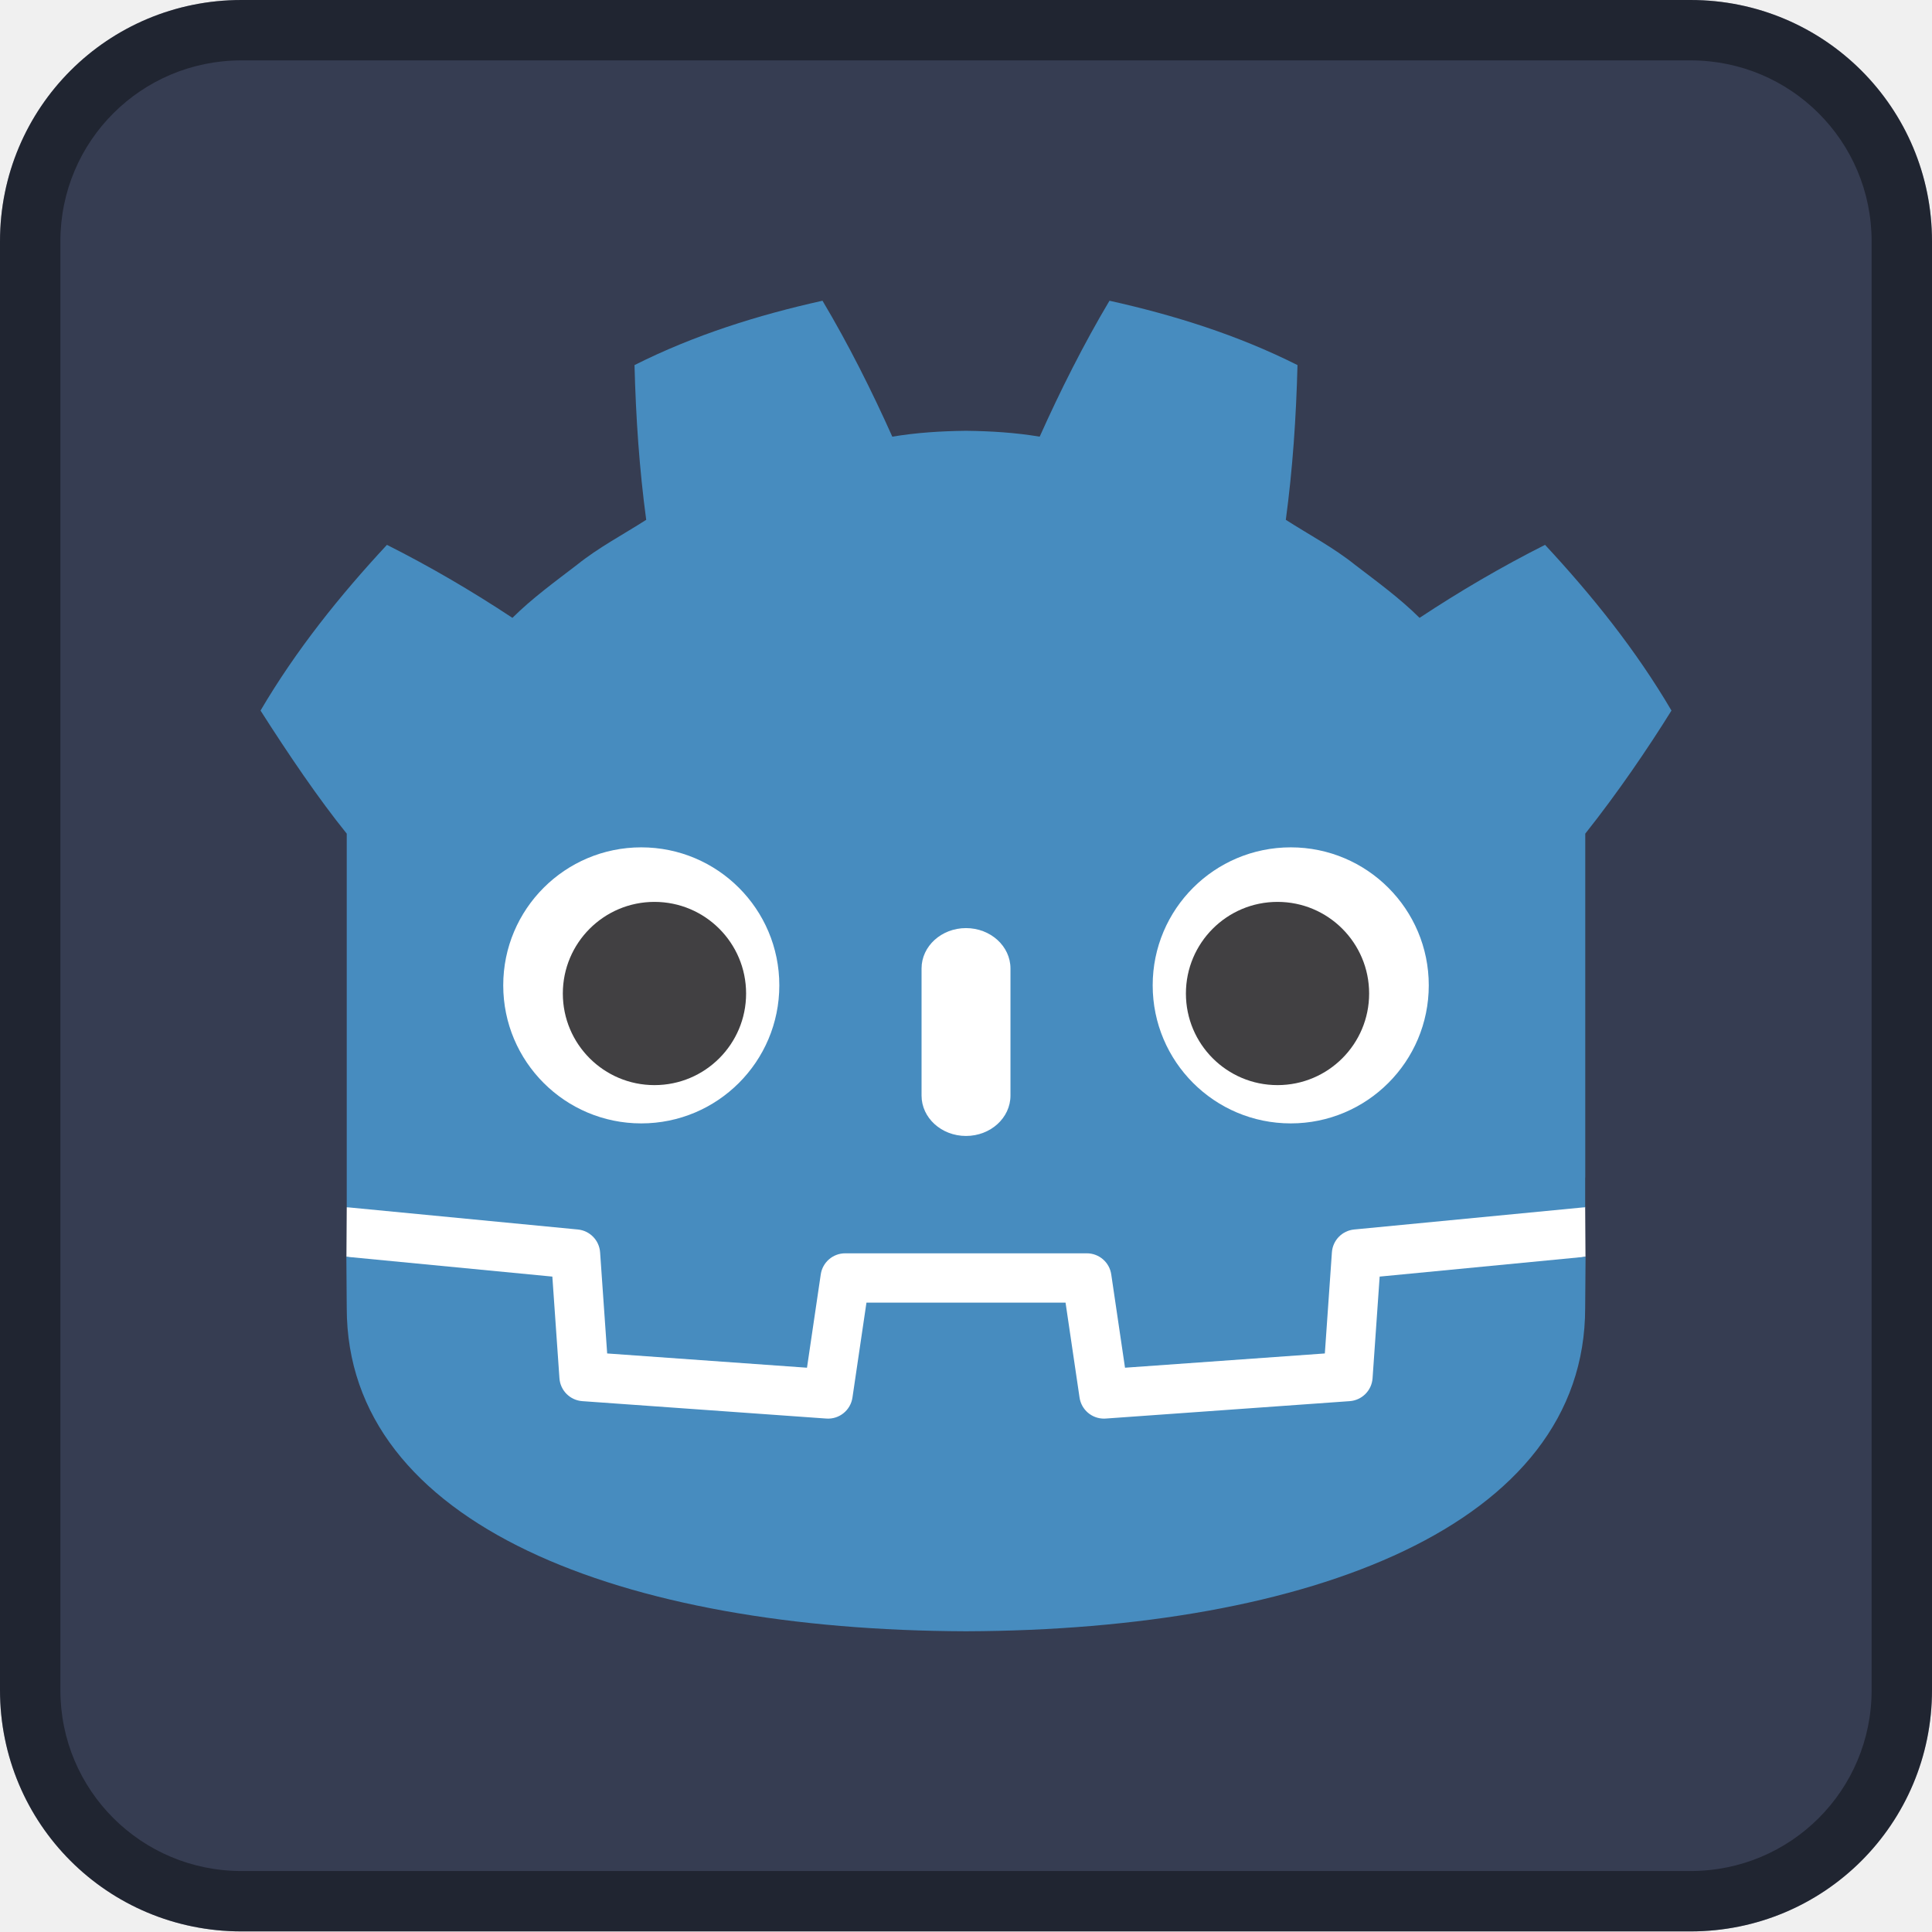
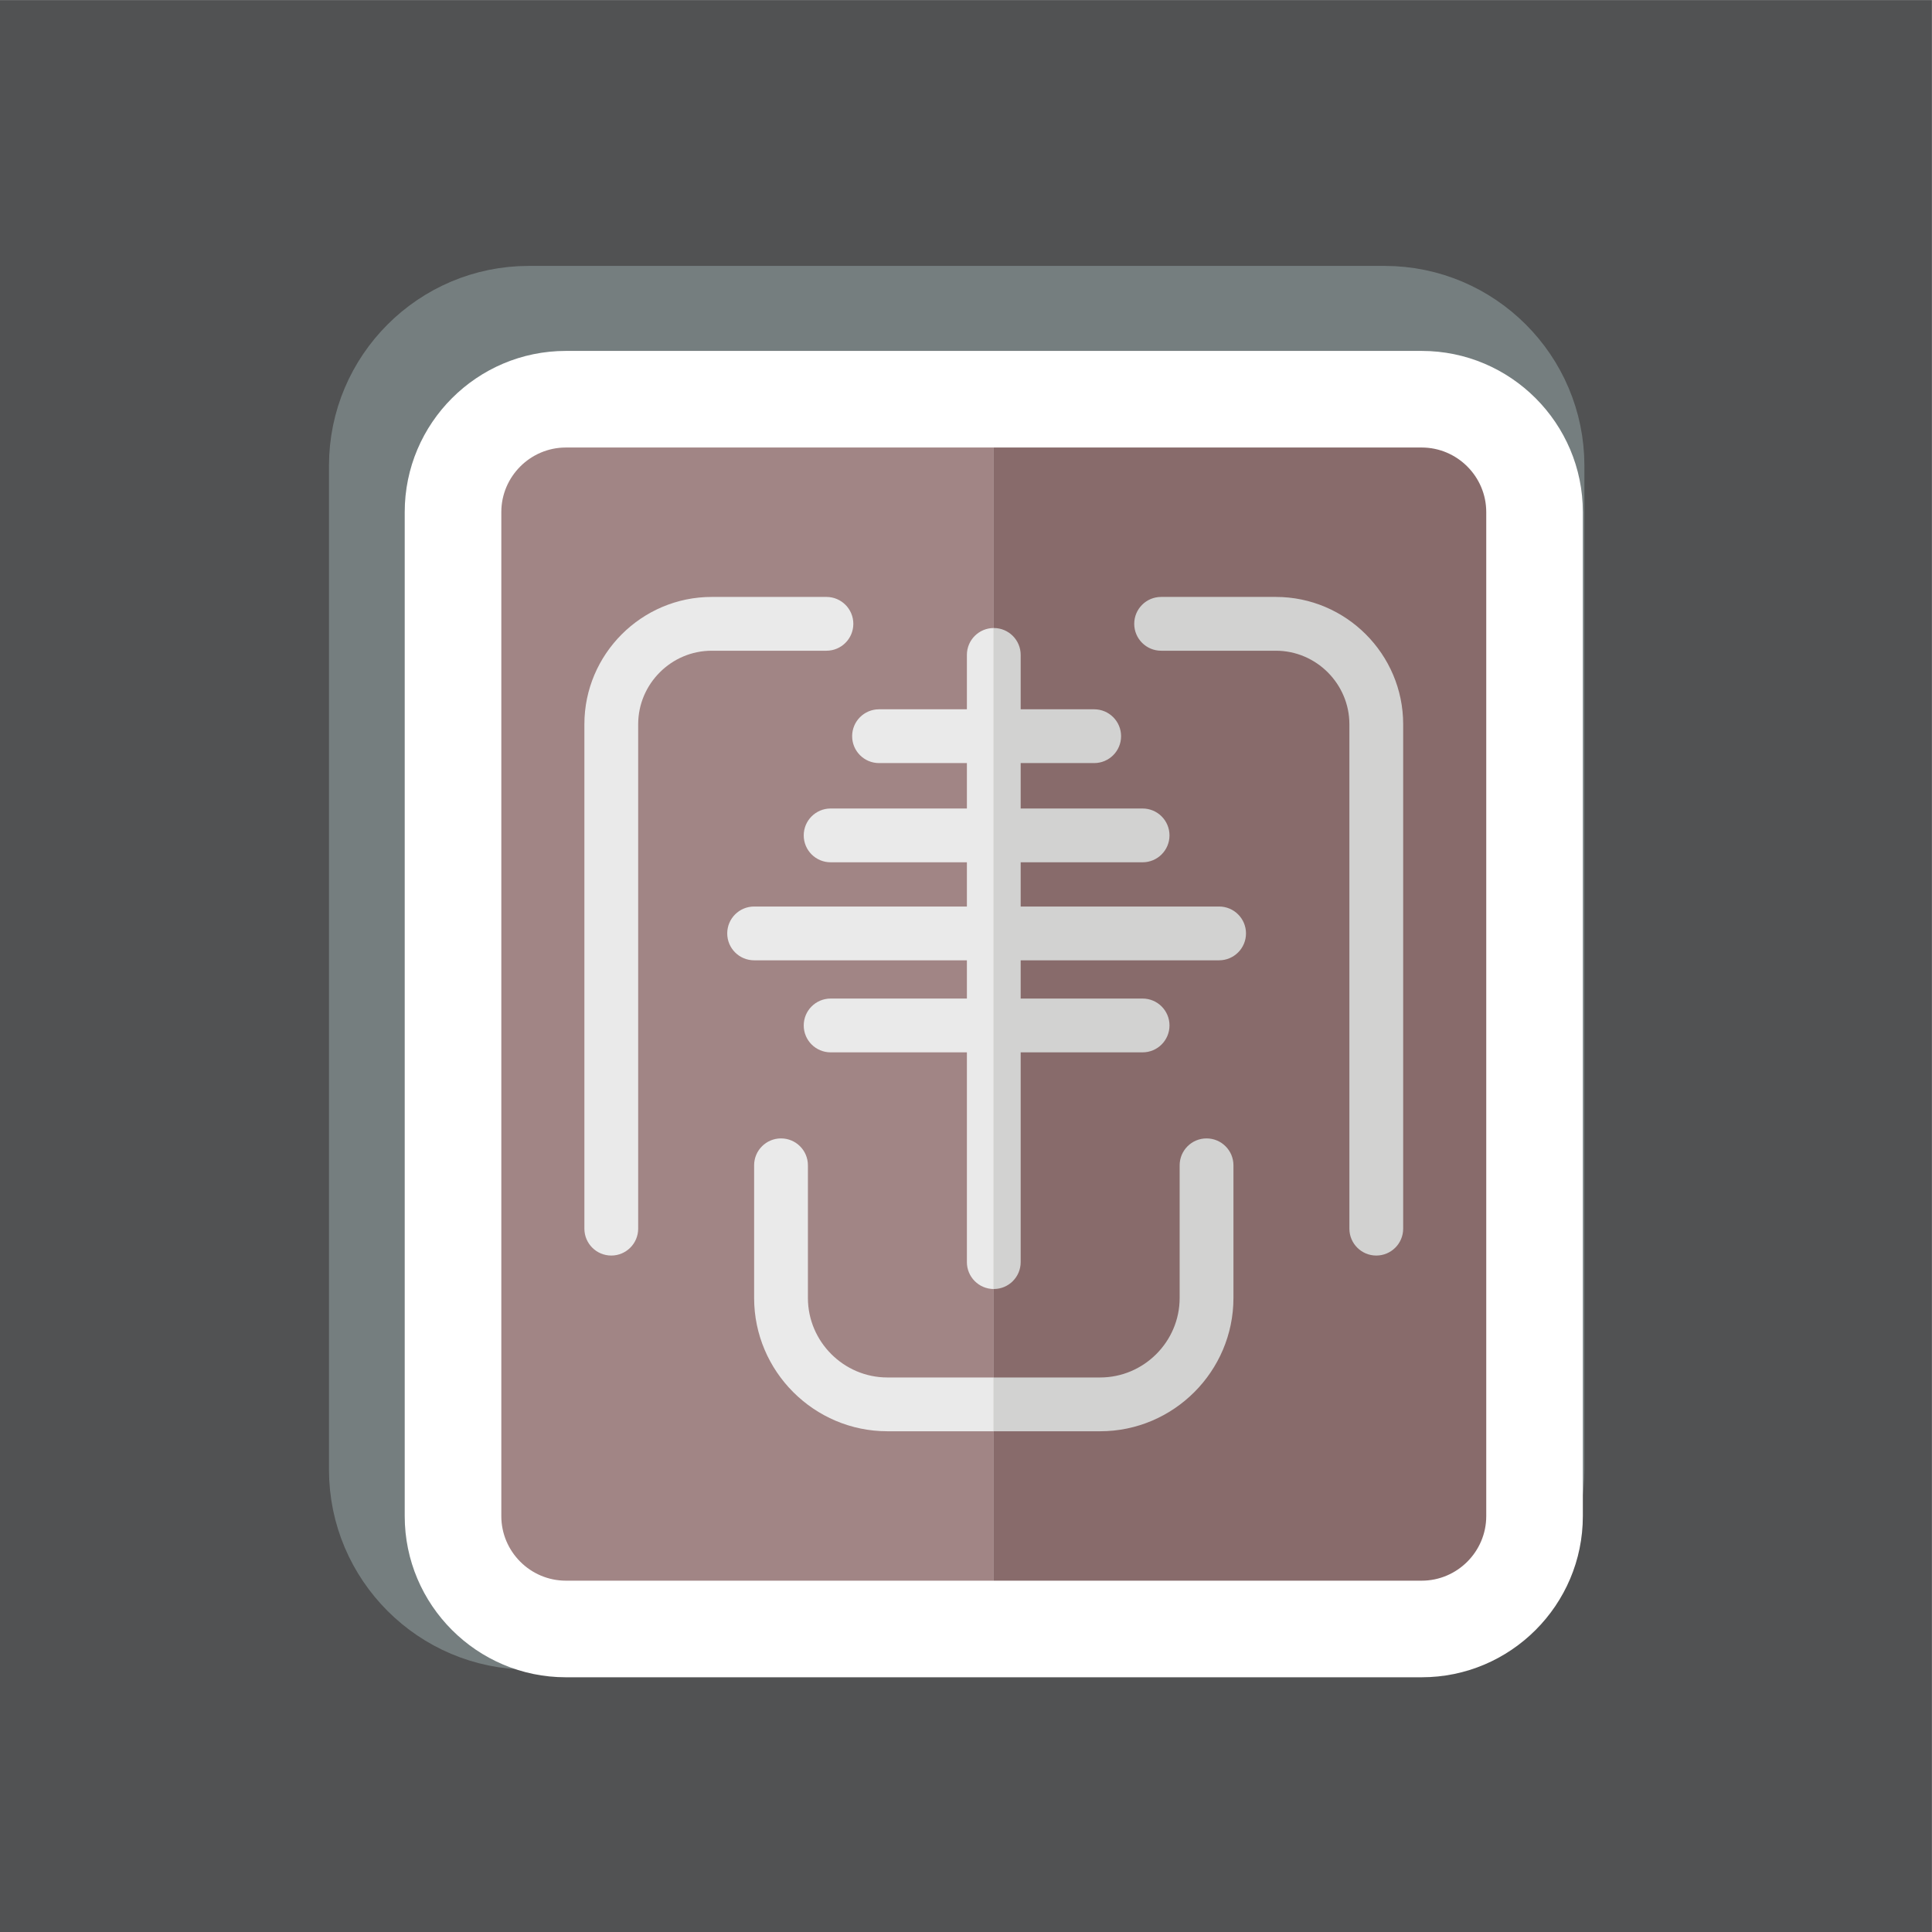
- <svg xmlns="http://www.w3.org/2000/svg" height="128" width="128">
-   <g transform="translate(32 32)">
-     <path d="m-16-32c-8.86 0-16 7.13-16 15.99v95.98c0 8.86 7.13 15.99 16 15.99h96c8.86 0 16-7.13 16-15.99v-95.98c0-8.85-7.14-15.99-16-15.99z" fill="#363d52" />
-     <path d="m-16-32c-8.86 0-16 7.13-16 15.99v95.98c0 8.86 7.13 15.99 16 15.99h96c8.86 0 16-7.13 16-15.99v-95.98c0-8.85-7.14-15.99-16-15.99zm0 4h96c6.64 0 12 5.35 12 11.99v95.98c0 6.64-5.35 11.99-12 11.99h-96c-6.64 0-12-5.35-12-11.99v-95.98c0-6.64 5.36-11.99 12-11.99z" fill-opacity=".4" />
-   </g>
-   <g stroke-width="9.927" transform="matrix(.1007308 0 0 .1007308 12.42592 2.256365)">
-     <path d="m0 0s-.325 1.994-.515 1.976l-36.182-3.491c-2.879-.278-5.115-2.574-5.317-5.459l-.994-14.247-27.992-1.997-1.904 12.912c-.424 2.872-2.932 5.037-5.835 5.037h-38.188c-2.902 0-5.41-2.165-5.834-5.037l-1.905-12.912-27.992 1.997-.994 14.247c-.202 2.886-2.438 5.182-5.317 5.46l-36.2 3.49c-.187.018-.324-1.978-.511-1.978l-.049-7.83 30.658-4.944 1.004-14.374c.203-2.91 2.551-5.263 5.463-5.472l38.551-2.75c.146-.01.29-.016.434-.016 2.897 0 5.401 2.166 5.825 5.038l1.959 13.286h28.005l1.959-13.286c.423-2.871 2.93-5.037 5.831-5.037.142 0 .284.005.423.015l38.556 2.75c2.911.209 5.26 2.562 5.463 5.472l1.003 14.374 30.645 4.966z" fill="#fff" transform="matrix(4.162611 0 0 -4.162611 919.2406 771.6719)" />
-     <path d="m0 0v-47.514-6.035-5.492c.108-.001.216-.005.323-.015l36.196-3.49c1.896-.183 3.382-1.709 3.514-3.609l1.116-15.978 31.574-2.253 2.175 14.747c.282 1.912 1.922 3.329 3.856 3.329h38.188c1.933 0 3.573-1.417 3.855-3.329l2.175-14.747 31.575 2.253 1.115 15.978c.133 1.9 1.618 3.425 3.514 3.609l36.182 3.49c.107.01.214.014.322.015v4.711l.015.005v54.325c5.097 6.416 9.923 13.494 13.621 19.449-5.651 9.62-12.575 18.217-19.976 26.182-6.864-3.455-13.531-7.369-19.828-11.534-3.151 3.132-6.7 5.694-10.186 8.372-3.425 2.751-7.285 4.768-10.946 7.118 1.09 8.117 1.629 16.108 1.846 24.448-9.446 4.754-19.519 7.906-29.708 10.17-4.068-6.837-7.788-14.241-11.028-21.479-3.842.642-7.702.88-11.567.926v.006c-.027 0-.052-.006-.075-.006-.024 0-.049.006-.073.006v-.006c-3.872-.046-7.729-.284-11.572-.926-3.238 7.238-6.956 14.642-11.03 21.479-10.184-2.264-20.258-5.416-29.703-10.17.216-8.34.755-16.331 1.848-24.448-3.668-2.35-7.523-4.367-10.949-7.118-3.481-2.678-7.036-5.24-10.188-8.372-6.297 4.165-12.962 8.079-19.828 11.534-7.401-7.965-14.321-16.562-19.974-26.182 4.443-6.974 9.208-13.983 13.621-19.449z" fill="#478cbf" transform="matrix(4.162611 0 0 -4.162611 104.6989 525.907)" />
-     <path d="m0 0-1.121-16.063c-.135-1.936-1.675-3.477-3.611-3.616l-38.555-2.751c-.094-.007-.188-.01-.281-.01-1.916 0-3.569 1.406-3.852 3.33l-2.211 14.994h-31.459l-2.211-14.994c-.297-2.018-2.101-3.469-4.133-3.32l-38.555 2.751c-1.936.139-3.476 1.68-3.611 3.616l-1.121 16.063-32.547 3.138c.015-3.498.06-7.33.06-8.093 0-34.374 43.605-50.896 97.781-51.086h.066.067c54.176.19 97.766 16.712 97.766 51.086 0 .777.047 4.593.063 8.093z" fill="#478cbf" transform="matrix(4.162611 0 0 -4.162611 784.0714 817.2428)" />
-     <path d="m0 0c0-12.052-9.765-21.815-21.813-21.815-12.042 0-21.81 9.763-21.81 21.815 0 12.044 9.768 21.802 21.81 21.802 12.048 0 21.813-9.758 21.813-21.802" fill="#fff" transform="matrix(4.162611 0 0 -4.162611 389.2148 625.671)" />
-     <path d="m0 0c0-7.994-6.479-14.473-14.479-14.473-7.996 0-14.479 6.479-14.479 14.473s6.483 14.479 14.479 14.479c8 0 14.479-6.485 14.479-14.479" fill="#414042" transform="matrix(4.162611 0 0 -4.162611 367.3669 631.0568)" />
-     <path d="m0 0c-3.878 0-7.021 2.858-7.021 6.381v20.081c0 3.52 3.143 6.381 7.021 6.381s7.028-2.861 7.028-6.381v-20.081c0-3.523-3.15-6.381-7.028-6.381" fill="#fff" transform="matrix(4.162611 0 0 -4.162611 511.9934 724.7395)" />
-     <path d="m0 0c0-12.052 9.765-21.815 21.815-21.815 12.041 0 21.808 9.763 21.808 21.815 0 12.044-9.767 21.802-21.808 21.802-12.05 0-21.815-9.758-21.815-21.802" fill="#fff" transform="matrix(4.162611 0 0 -4.162611 634.7871 625.671)" />
-     <path d="m0 0c0-7.994 6.477-14.473 14.471-14.473 8.002 0 14.479 6.479 14.479 14.473s-6.477 14.479-14.479 14.479c-7.994 0-14.471-6.485-14.471-14.479" fill="#414042" transform="matrix(4.162611 0 0 -4.162611 656.6406 631.0568)" />
-   </g>
+ <svg xmlns="http://www.w3.org/2000/svg" width="2000" height="2000" viewBox="0 0 2000 2000">
+   <path fill-rule="evenodd" fill="rgb(31.763%, 32.152%, 32.542%)" fill-opacity="1" d="M 0 0.078 L 1999.922 0.078 L 1999.922 2000 L 0 2000 L 0 0.078 " />
+   <path fill-rule="evenodd" fill="rgb(31.763%, 32.152%, 32.542%)" fill-opacity="1" d="M 1908.238 1915.156 L 1889.18 1915.156 C 1888.301 1915.156 1887.59 1915.871 1887.59 1916.746 L 1887.59 1935.801 C 1887.59 1936.68 1888.301 1937.395 1889.18 1937.395 L 1908.238 1937.395 C 1909.109 1937.395 1909.828 1936.68 1909.828 1935.801 L 1909.828 1916.746 C 1909.828 1915.871 1909.109 1915.156 1908.238 1915.156 " />
+   <path fill-rule="evenodd" fill="rgb(31.763%, 32.152%, 32.542%)" fill-opacity="1" d="M 1865.281 1916.172 L 1847.09 1916.172 C 1846.262 1916.172 1845.578 1916.855 1845.578 1917.691 L 1845.578 1935.875 C 1845.578 1936.711 1846.262 1937.395 1847.09 1937.395 L 1865.281 1937.395 C 1866.109 1937.395 1866.801 1936.711 1866.801 1935.875 L 1866.801 1917.691 C 1866.801 1916.855 1866.109 1916.172 1865.281 1916.172 " />
+   <path fill-rule="evenodd" fill="rgb(31.763%, 32.152%, 32.542%)" fill-opacity="1" d="M 1822.32 1917.188 L 1805.012 1917.188 C 1804.211 1917.188 1803.559 1917.84 1803.559 1918.637 L 1803.559 1935.949 C 1803.559 1936.742 1804.211 1937.395 1805.012 1937.395 L 1822.32 1937.395 C 1823.121 1937.395 1823.77 1936.742 1823.77 1935.949 L 1823.77 1918.637 C 1823.77 1917.84 1823.121 1917.188 1822.32 1917.188 " />
+   <path fill-rule="evenodd" fill="rgb(31.763%, 32.152%, 32.542%)" fill-opacity="1" d="M 1779.371 1918.207 L 1762.93 1918.207 C 1762.172 1918.207 1761.551 1918.824 1761.551 1919.582 L 1761.551 1936.02 C 1761.551 1936.777 1762.172 1937.395 1762.93 1937.395 L 1779.371 1937.395 C 1780.121 1937.395 1780.738 1936.777 1780.738 1936.02 L 1780.738 1919.582 C 1780.738 1918.824 1780.121 1918.207 1779.371 1918.207 " />
+   <path fill-rule="evenodd" fill="rgb(31.763%, 32.152%, 32.542%)" fill-opacity="1" d="M 1736.41 1919.223 L 1720.84 1919.223 C 1720.129 1919.223 1719.539 1919.809 1719.539 1920.523 L 1719.539 1936.094 C 1719.539 1936.809 1720.129 1937.395 1720.84 1937.395 L 1736.41 1937.395 C 1737.129 1937.395 1737.711 1936.809 1737.711 1936.094 L 1737.711 1920.523 C 1737.711 1919.809 1737.129 1919.223 1736.41 1919.223 " />
+   <path fill-rule="evenodd" fill="rgb(31.763%, 32.152%, 32.542%)" fill-opacity="1" d="M 1693.461 1920.238 L 1678.762 1920.238 C 1678.078 1920.238 1677.531 1920.793 1677.531 1921.469 L 1677.531 1936.168 C 1677.531 1936.844 1678.078 1937.395 1678.762 1937.395 L 1693.461 1937.395 C 1694.129 1937.395 1694.68 1936.844 1694.68 1936.168 L 1694.68 1921.469 C 1694.68 1920.793 1694.129 1920.238 1693.461 1920.238 " />
+   <path fill-rule="evenodd" fill="rgb(31.763%, 32.152%, 32.542%)" fill-opacity="1" d="M 1650.5 1921.258 L 1636.672 1921.258 C 1636.039 1921.258 1635.52 1921.777 1635.52 1922.414 L 1635.52 1936.238 C 1635.52 1936.875 1636.039 1937.395 1636.672 1937.395 L 1650.5 1937.395 C 1651.141 1937.395 1651.648 1936.875 1651.648 1936.238 L 1651.648 1922.414 C 1651.648 1921.777 1651.141 1921.258 1650.5 1921.258 " />
+   <path fill-rule="evenodd" fill="rgb(31.763%, 32.152%, 32.542%)" fill-opacity="1" d="M 1607.539 1922.273 L 1594.59 1922.273 C 1593.988 1922.273 1593.512 1922.762 1593.512 1923.355 L 1593.512 1936.312 C 1593.512 1936.906 1593.988 1937.395 1594.59 1937.395 L 1607.539 1937.395 C 1608.141 1937.395 1608.629 1936.906 1608.629 1936.312 L 1608.629 1923.355 C 1608.629 1922.762 1608.141 1922.273 1607.539 1922.273 " />
+   <path fill-rule="evenodd" fill="rgb(31.763%, 32.152%, 32.542%)" fill-opacity="1" d="M 1564.59 1923.293 L 1552.5 1923.293 C 1551.949 1923.293 1551.488 1923.746 1551.488 1924.301 L 1551.488 1936.387 C 1551.488 1936.941 1551.949 1937.395 1552.5 1937.395 L 1564.59 1937.395 C 1565.141 1937.395 1565.602 1936.941 1565.602 1936.387 L 1565.602 1924.301 C 1565.602 1923.746 1565.141 1923.293 1564.59 1923.293 " />
+   <path fill-rule="evenodd" fill="rgb(45.872%, 49.414%, 49.805%)" fill-opacity="1" d="M 547.375 315.27 L 1433.34 315.27 C 1525.301 315.27 1600.16 390.129 1600.16 482.09 L 1600.16 1521.488 C 1600.16 1613.441 1525.301 1688.309 1433.34 1688.309 L 547.375 1688.309 C 455.422 1688.309 380.559 1613.441 380.559 1521.488 L 380.559 482.09 C 380.559 390.129 455.422 315.27 547.375 315.27 " />
+   <path fill="none" stroke-width="799.999" stroke-linecap="round" stroke-linejoin="round" stroke="rgb(45.872%, 49.414%, 49.805%)" stroke-opacity="1" stroke-miterlimit="2.613" d="M 5473.75 16847.305 L 14333.398 16847.305 C 15253.008 16847.305 16001.602 16098.711 16001.602 15179.102 L 16001.602 4785.117 C 16001.602 3865.586 15253.008 3116.914 14333.398 3116.914 L 5473.75 3116.914 C 4554.219 3116.914 3805.586 3865.586 3805.586 4785.117 L 3805.586 15179.102 C 3805.586 16098.711 4554.219 16847.305 5473.75 16847.305 Z M 5473.75 16847.305 " transform="matrix(0.1, 0, 0, -0.1, 0, 2000)" />
+   <path fill-rule="evenodd" fill="rgb(100%, 100%, 100%)" fill-opacity="1" d="M 585.777 363.27 L 1471.738 363.27 C 1563.699 363.27 1638.559 438.141 1638.559 530.09 L 1638.559 1569.492 C 1638.559 1661.441 1563.699 1736.309 1471.738 1736.309 L 585.777 1736.309 C 493.824 1736.309 418.961 1661.441 418.961 1569.492 L 418.961 530.09 C 418.961 438.141 493.824 363.27 585.777 363.27 " />
+   <path fill-rule="evenodd" fill="rgb(63.084%, 52.147%, 52.147%)" fill-opacity="1" d="M 585.777 463.27 L 1028.762 463.27 L 1028.762 1636.309 L 585.777 1636.309 C 549.027 1636.309 518.961 1606.242 518.961 1569.492 L 518.961 530.09 C 518.961 493.34 549.027 463.27 585.777 463.27 " />
+   <path fill-rule="nonzero" fill="rgb(91.797%, 91.797%, 91.797%)" fill-opacity="1" d="M 660.641 1271.898 C 660.641 1287.277 648.176 1299.742 632.797 1299.742 C 617.422 1299.742 604.957 1287.277 604.957 1271.898 L 604.957 749.719 C 604.957 713.461 619.773 680.5 643.645 656.629 C 667.52 632.762 700.469 617.941 736.738 617.941 L 855.527 617.941 C 870.902 617.941 883.367 630.41 883.367 645.781 C 883.367 661.16 870.902 673.629 855.527 673.629 L 736.738 673.629 C 715.84 673.629 696.82 682.191 683.016 696 C 669.211 709.809 660.641 728.828 660.641 749.719 Z M 1028.762 1481.637 L 918.633 1481.637 C 880.664 1481.637 846.164 1466.121 821.172 1441.129 C 796.18 1416.137 780.664 1381.637 780.664 1343.668 L 780.664 1206.32 C 780.664 1190.941 793.133 1178.477 808.508 1178.477 C 823.883 1178.477 836.348 1190.941 836.348 1206.32 L 836.348 1343.668 C 836.348 1366.27 845.613 1386.836 860.539 1401.762 C 875.469 1416.688 896.035 1425.953 918.633 1425.953 L 1028.762 1425.953 Z M 780.664 994.109 C 765.289 994.109 752.824 981.641 752.824 966.27 C 752.824 950.891 765.289 938.43 780.664 938.43 L 1000.922 938.43 L 1000.922 892.641 L 859.859 892.641 C 844.48 892.641 832.016 880.18 832.016 864.801 C 832.016 849.422 844.48 836.961 859.859 836.961 L 1000.922 836.961 L 1000.922 789.941 L 909.973 789.941 C 894.598 789.941 882.133 777.469 882.133 762.102 C 882.133 746.719 894.598 734.262 909.973 734.262 L 1000.922 734.262 L 1000.922 677.961 C 1000.922 662.578 1013.379 650.121 1028.762 650.121 L 1028.762 1334.387 C 1013.379 1334.387 1000.922 1321.922 1000.922 1306.547 L 1000.922 1089.387 L 859.859 1089.387 C 844.48 1089.387 832.016 1076.922 832.016 1061.547 C 832.016 1046.168 844.48 1033.703 859.859 1033.703 L 1000.922 1033.703 L 1000.922 994.109 L 780.664 994.109 " />
+   <path fill-rule="evenodd" fill="rgb(53.319%, 41.968%, 41.968%)" fill-opacity="1" d="M 1028.762 463.27 L 1471.738 463.27 C 1508.488 463.27 1538.559 493.34 1538.559 530.09 L 1538.559 1569.492 C 1538.559 1606.242 1508.488 1636.309 1471.738 1636.309 L 1028.762 1636.309 L 1028.762 463.27 " />
+   <path fill-rule="nonzero" fill="rgb(82.422%, 82.422%, 82.031%)" fill-opacity="1" d="M 1028.762 1481.637 L 1028.762 1425.953 L 1138.891 1425.953 C 1161.488 1425.953 1182.051 1416.688 1196.98 1401.762 C 1211.91 1386.836 1221.172 1366.27 1221.172 1343.668 L 1221.172 1206.32 C 1221.172 1190.941 1233.641 1178.477 1249.012 1178.477 C 1264.391 1178.477 1276.859 1190.941 1276.859 1206.32 L 1276.859 1343.668 C 1276.859 1381.637 1261.34 1416.137 1236.352 1441.129 C 1211.359 1466.121 1176.859 1481.637 1138.891 1481.637 Z M 1028.762 1334.387 L 1028.762 650.121 C 1044.141 650.121 1056.602 662.578 1056.602 677.961 L 1056.602 734.262 L 1132.699 734.262 C 1148.078 734.262 1160.539 746.719 1160.539 762.102 C 1160.539 777.469 1148.078 789.941 1132.699 789.941 L 1056.602 789.941 L 1056.602 836.961 L 1182.809 836.961 C 1198.191 836.961 1210.66 849.422 1210.66 864.801 C 1210.66 880.18 1198.191 892.641 1182.809 892.641 L 1056.602 892.641 L 1056.602 938.43 L 1262.012 938.43 C 1277.379 938.43 1289.852 950.891 1289.852 966.27 C 1289.852 981.641 1277.379 994.109 1262.012 994.109 L 1056.602 994.109 L 1056.602 1033.703 L 1182.809 1033.703 C 1198.191 1033.703 1210.66 1046.168 1210.66 1061.547 C 1210.66 1076.922 1198.191 1089.387 1182.809 1089.387 L 1056.602 1089.387 L 1056.602 1306.547 C 1056.602 1321.922 1044.141 1334.387 1028.762 1334.387 Z M 1452.559 1271.898 C 1452.559 1287.277 1440.102 1299.742 1424.719 1299.742 C 1409.352 1299.742 1396.879 1287.277 1396.879 1271.898 L 1396.879 749.719 C 1396.879 728.828 1388.309 709.809 1374.512 696 C 1360.699 682.191 1341.68 673.629 1320.781 673.629 L 1201.988 673.629 C 1186.621 673.629 1174.148 661.16 1174.148 645.781 C 1174.148 630.41 1186.621 617.941 1201.988 617.941 L 1320.781 617.941 C 1357.051 617.941 1390 632.762 1413.879 656.629 C 1437.75 680.5 1452.559 713.461 1452.559 749.719 L 1452.559 1271.898 " />
</svg>
